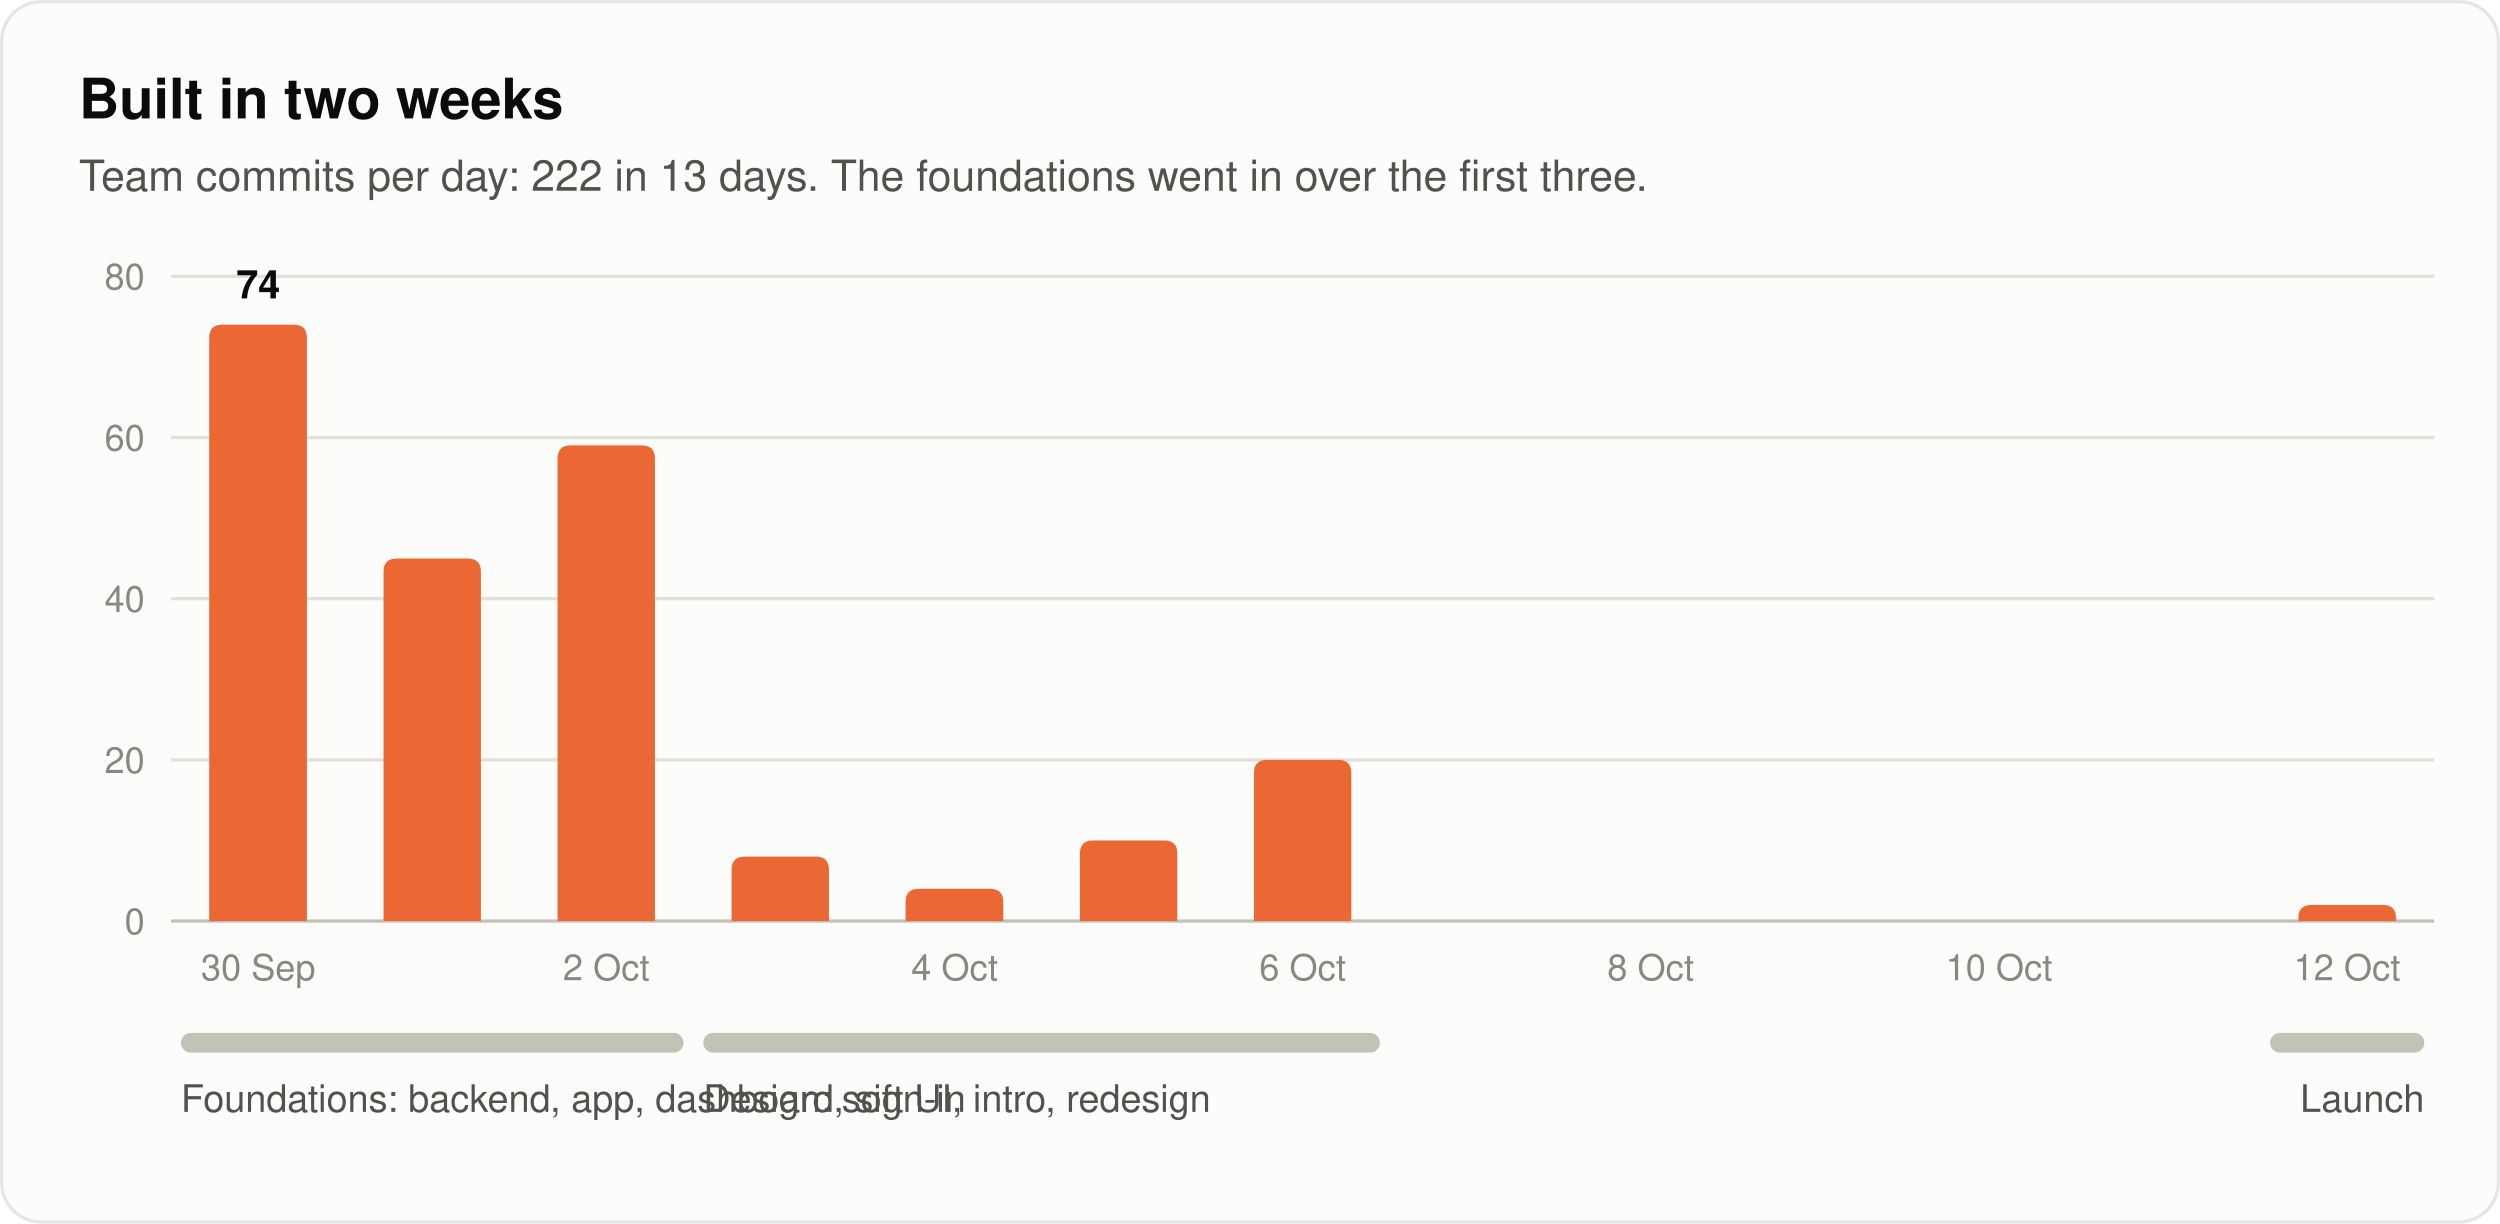
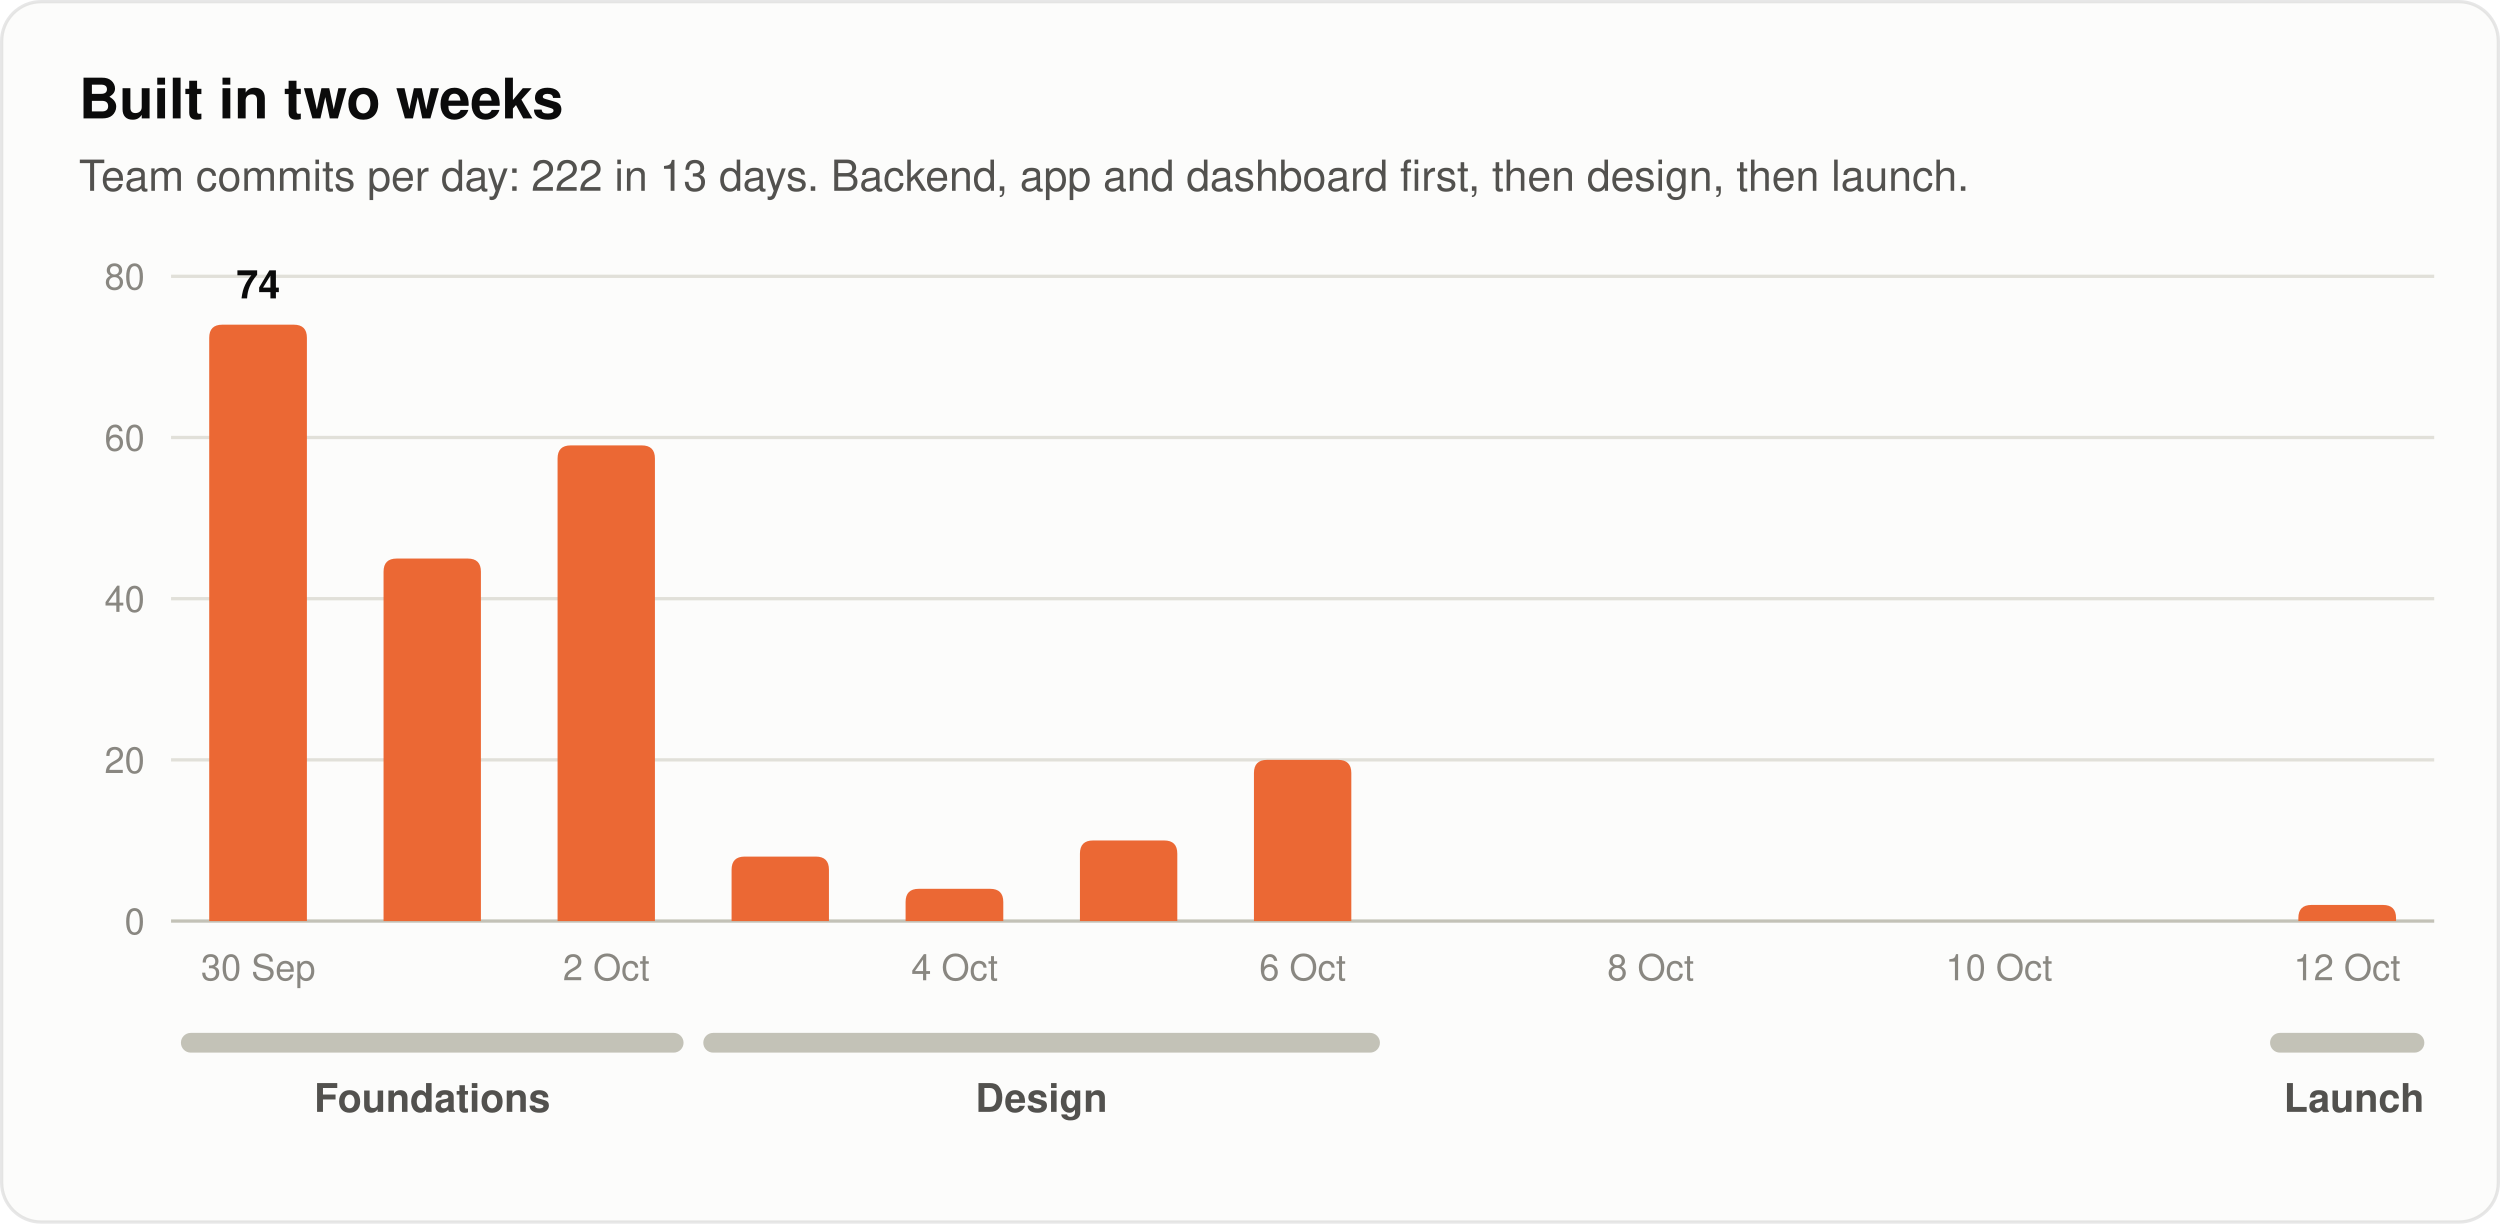
<svg xmlns="http://www.w3.org/2000/svg" width="760" height="372" viewBox="0 0 760 372" role="img" aria-label="Team commits per day, 30 Sep to 12 Oct 2026, with project phases">
  <rect x="0.5" y="0.5" width="759" height="371" rx="12" fill="#fcfcfb" stroke="rgba(11,11,11,0.10)" />
  <text x="24" y="36" font-family="system-ui,-apple-system,Segoe UI,Helvetica,Arial,sans-serif" font-size="17" font-weight="600" fill="#0b0b0b">Built in two weeks</text>
-   <text x="24" y="58" font-family="system-ui,-apple-system,Segoe UI,Helvetica,Arial,sans-serif" font-size="13" fill="#52514e">Team commits per day: 222 in 13 days. The foundations went in over the first three.</text>
+   <text x="24" y="58" font-family="system-ui,-apple-system,Segoe UI,Helvetica,Arial,sans-serif" font-size="13" fill="#52514e">Team commits per day: 222 in 13 days. Backend, app and dashboard first, then design, then launch.</text>
  <line x1="52" x2="740" y1="280.0" y2="280.0" stroke="#c3c2b7" stroke-width="1" />
  <text x="44" y="284.0" text-anchor="end" font-family="system-ui,-apple-system,Segoe UI,Helvetica,Arial,sans-serif" font-size="11" fill="#898781">0</text>
  <line x1="52" x2="740" y1="231.0" y2="231.0" stroke="#e1e0d9" stroke-width="1" />
  <text x="44" y="235.0" text-anchor="end" font-family="system-ui,-apple-system,Segoe UI,Helvetica,Arial,sans-serif" font-size="11" fill="#898781">20</text>
  <line x1="52" x2="740" y1="182.0" y2="182.0" stroke="#e1e0d9" stroke-width="1" />
  <text x="44" y="186.0" text-anchor="end" font-family="system-ui,-apple-system,Segoe UI,Helvetica,Arial,sans-serif" font-size="11" fill="#898781">40</text>
  <line x1="52" x2="740" y1="133.0" y2="133.0" stroke="#e1e0d9" stroke-width="1" />
  <text x="44" y="137.0" text-anchor="end" font-family="system-ui,-apple-system,Segoe UI,Helvetica,Arial,sans-serif" font-size="11" fill="#898781">60</text>
  <line x1="52" x2="740" y1="84.0" y2="84.0" stroke="#e1e0d9" stroke-width="1" />
  <text x="44" y="88.0" text-anchor="end" font-family="system-ui,-apple-system,Segoe UI,Helvetica,Arial,sans-serif" font-size="11" fill="#898781">80</text>
  <path d="M63.6,280.0 V102.7 Q63.6,98.7 67.6,98.7 H89.3 Q93.3,98.7 93.3,102.7 V280.0 Z" fill="#eb6834" />
  <text x="78.5" y="298" text-anchor="middle" font-family="system-ui,-apple-system,Segoe UI,Helvetica,Arial,sans-serif" font-size="11" fill="#898781">30 Sep</text>
  <path d="M116.6,280.0 V173.8 Q116.6,169.8 120.6,169.8 H142.2 Q146.2,169.8 146.2,173.8 V280.0 Z" fill="#eb6834" />
  <path d="M169.5,280.0 V139.4 Q169.5,135.4 173.5,135.4 H195.1 Q199.1,135.4 199.1,139.4 V280.0 Z" fill="#eb6834" />
  <text x="184.3" y="298" text-anchor="middle" font-family="system-ui,-apple-system,Segoe UI,Helvetica,Arial,sans-serif" font-size="11" fill="#898781">2 Oct</text>
  <path d="M222.4,280.0 V264.4 Q222.4,260.4 226.4,260.4 H248.0 Q252.0,260.4 252.0,264.4 V280.0 Z" fill="#eb6834" />
  <path d="M275.3,280.0 V274.2 Q275.3,270.2 279.3,270.2 H301.0 Q305.0,270.2 305.0,274.2 V280.0 Z" fill="#eb6834" />
  <text x="290.2" y="298" text-anchor="middle" font-family="system-ui,-apple-system,Segoe UI,Helvetica,Arial,sans-serif" font-size="11" fill="#898781">4 Oct</text>
  <path d="M328.3,280.0 V259.5 Q328.3,255.5 332.3,255.5 H353.9 Q357.9,255.5 357.9,259.5 V280.0 Z" fill="#eb6834" />
  <path d="M381.2,280.0 V235.0 Q381.2,231.0 385.2,231.0 H406.8 Q410.8,231.0 410.8,235.0 V280.0 Z" fill="#eb6834" />
  <text x="396.0" y="298" text-anchor="middle" font-family="system-ui,-apple-system,Segoe UI,Helvetica,Arial,sans-serif" font-size="11" fill="#898781">6 Oct</text>
  <text x="501.8" y="298" text-anchor="middle" font-family="system-ui,-apple-system,Segoe UI,Helvetica,Arial,sans-serif" font-size="11" fill="#898781">8 Oct</text>
  <text x="607.7" y="298" text-anchor="middle" font-family="system-ui,-apple-system,Segoe UI,Helvetica,Arial,sans-serif" font-size="11" fill="#898781">10 Oct</text>
  <path d="M698.7,280.0 V279.1 Q698.7,275.1 702.7,275.1 H724.4 Q728.4,275.1 728.4,279.1 V280.0 Z" fill="#eb6834" />
  <text x="713.5" y="298" text-anchor="middle" font-family="system-ui,-apple-system,Segoe UI,Helvetica,Arial,sans-serif" font-size="11" fill="#898781">12 Oct</text>
  <text x="78.5" y="90.7" text-anchor="middle" font-family="system-ui,-apple-system,Segoe UI,Helvetica,Arial,sans-serif" font-size="12" font-weight="600" fill="#0b0b0b">74</text>
  <rect x="55.0" y="314" width="152.8" height="6" rx="3" fill="#c3c2b7" />
-   <text x="55.0" y="338" text-anchor="start" font-family="system-ui,-apple-system,Segoe UI,Helvetica,Arial,sans-serif" font-size="11.5" fill="#52514e">Foundations: backend, app, dashboard, sign-in</text>
+   <text x="131.4" y="338" text-anchor="middle" font-family="system-ui,-apple-system,Segoe UI,Helvetica,Arial,sans-serif" font-size="12" font-weight="600" fill="#52514e">Foundations</text>
  <rect x="213.8" y="314" width="205.7" height="6" rx="3" fill="#c3c2b7" />
-   <text x="213.8" y="338" text-anchor="start" font-family="system-ui,-apple-system,Segoe UI,Helvetica,Arial,sans-serif" font-size="11.5" fill="#52514e">Design: soft UI, intro, redesign</text>
+   <text x="316.6" y="338" text-anchor="middle" font-family="system-ui,-apple-system,Segoe UI,Helvetica,Arial,sans-serif" font-size="12" font-weight="600" fill="#52514e">Design</text>
  <rect x="690.1" y="314" width="46.9" height="6" rx="3" fill="#c3c2b7" />
-   <text x="737.0" y="338" text-anchor="end" font-family="system-ui,-apple-system,Segoe UI,Helvetica,Arial,sans-serif" font-size="11.5" fill="#52514e">Launch</text>
+   <text x="737.0" y="338" text-anchor="end" font-family="system-ui,-apple-system,Segoe UI,Helvetica,Arial,sans-serif" font-size="12" font-weight="600" fill="#52514e">Launch</text>
</svg>
